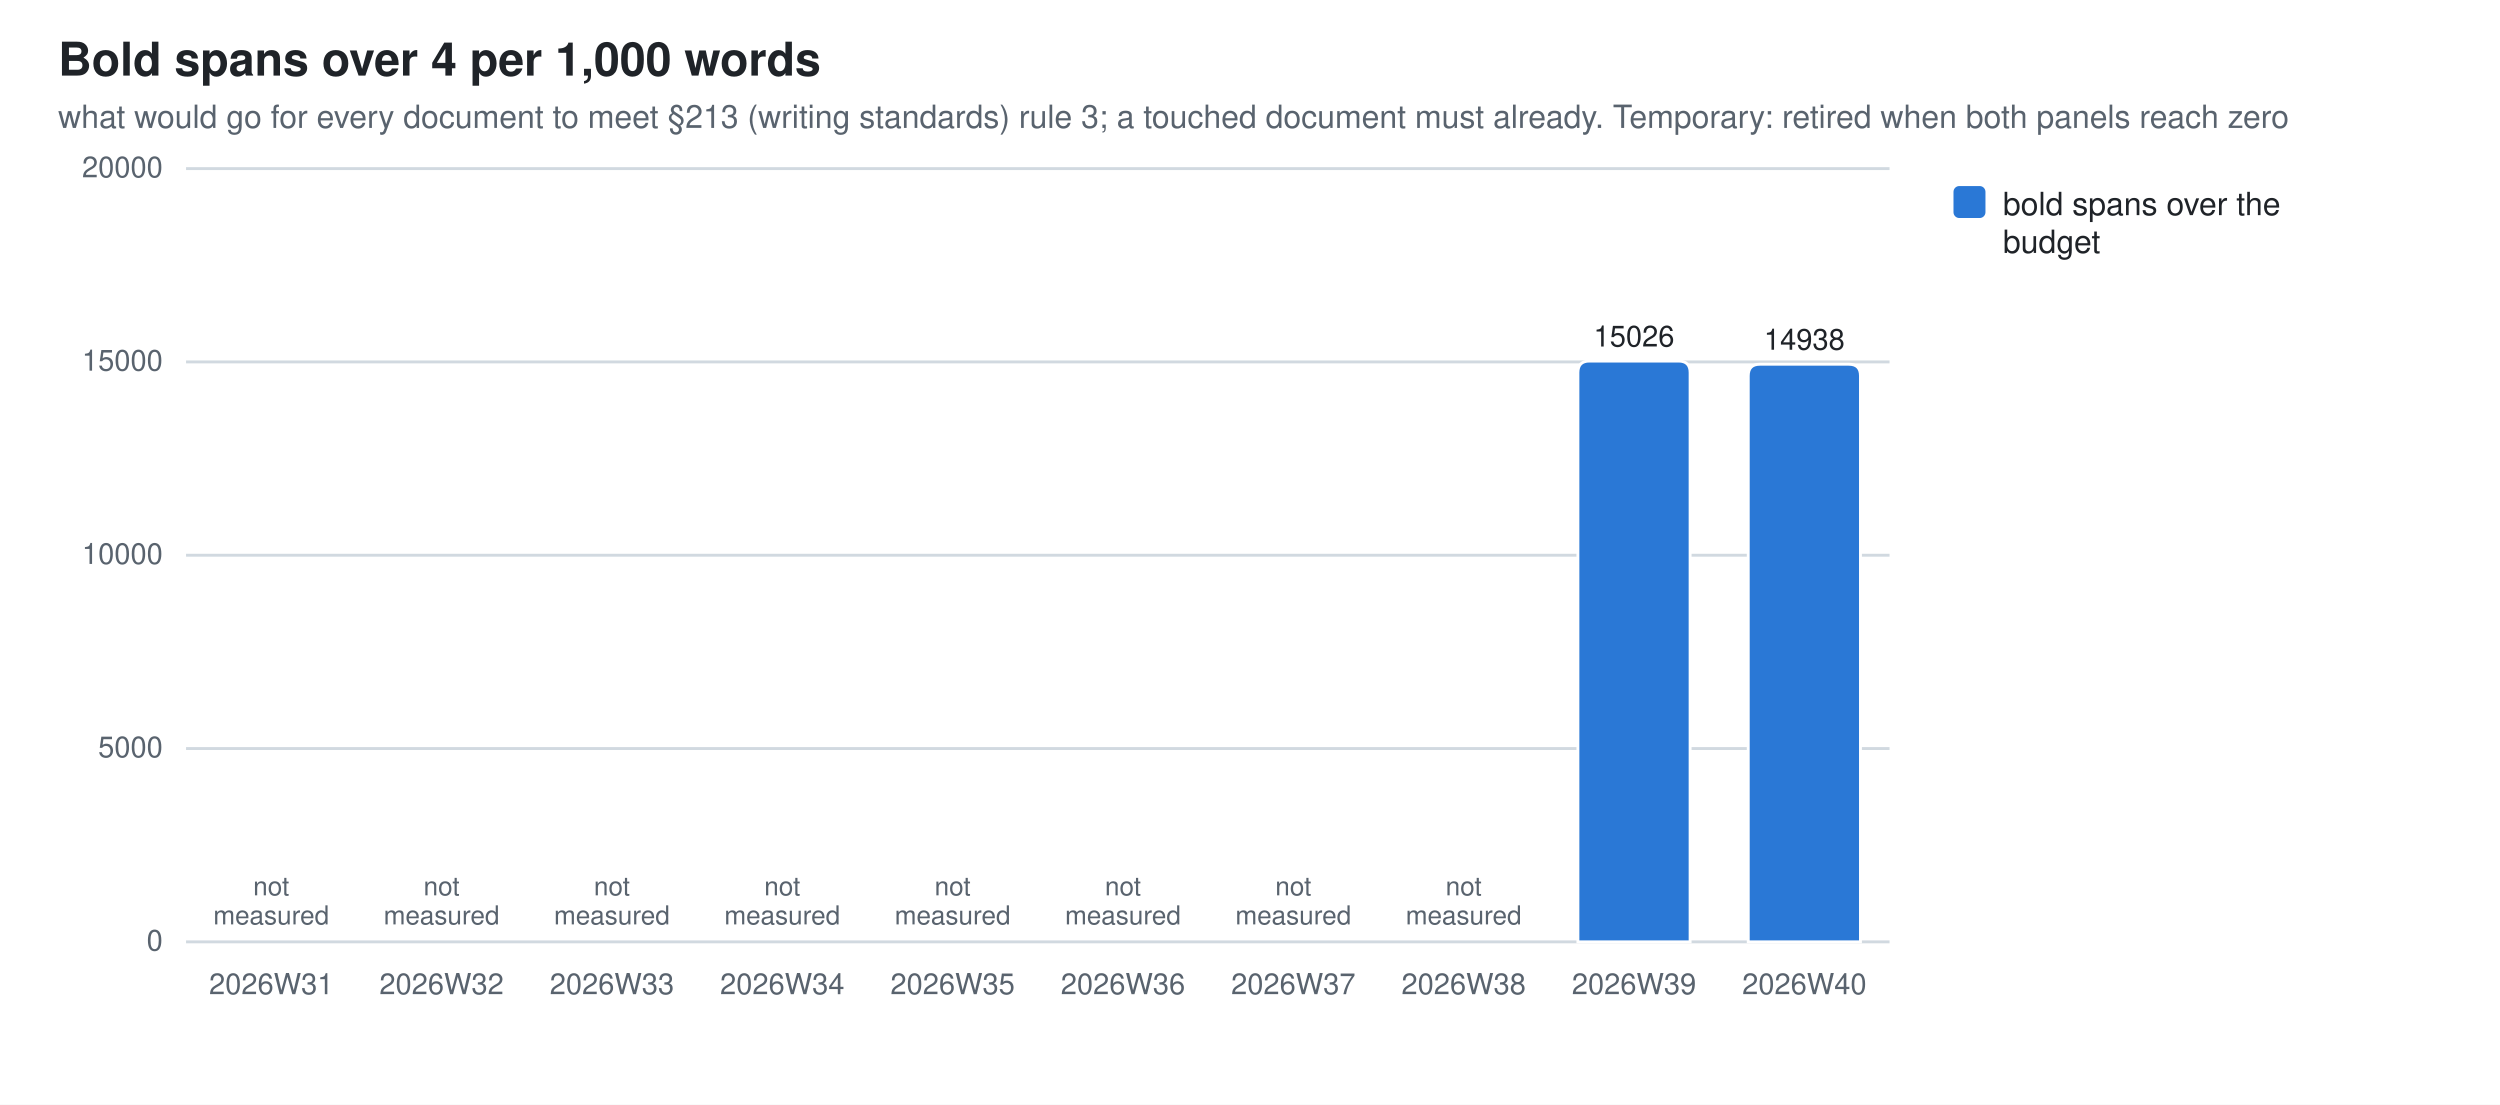
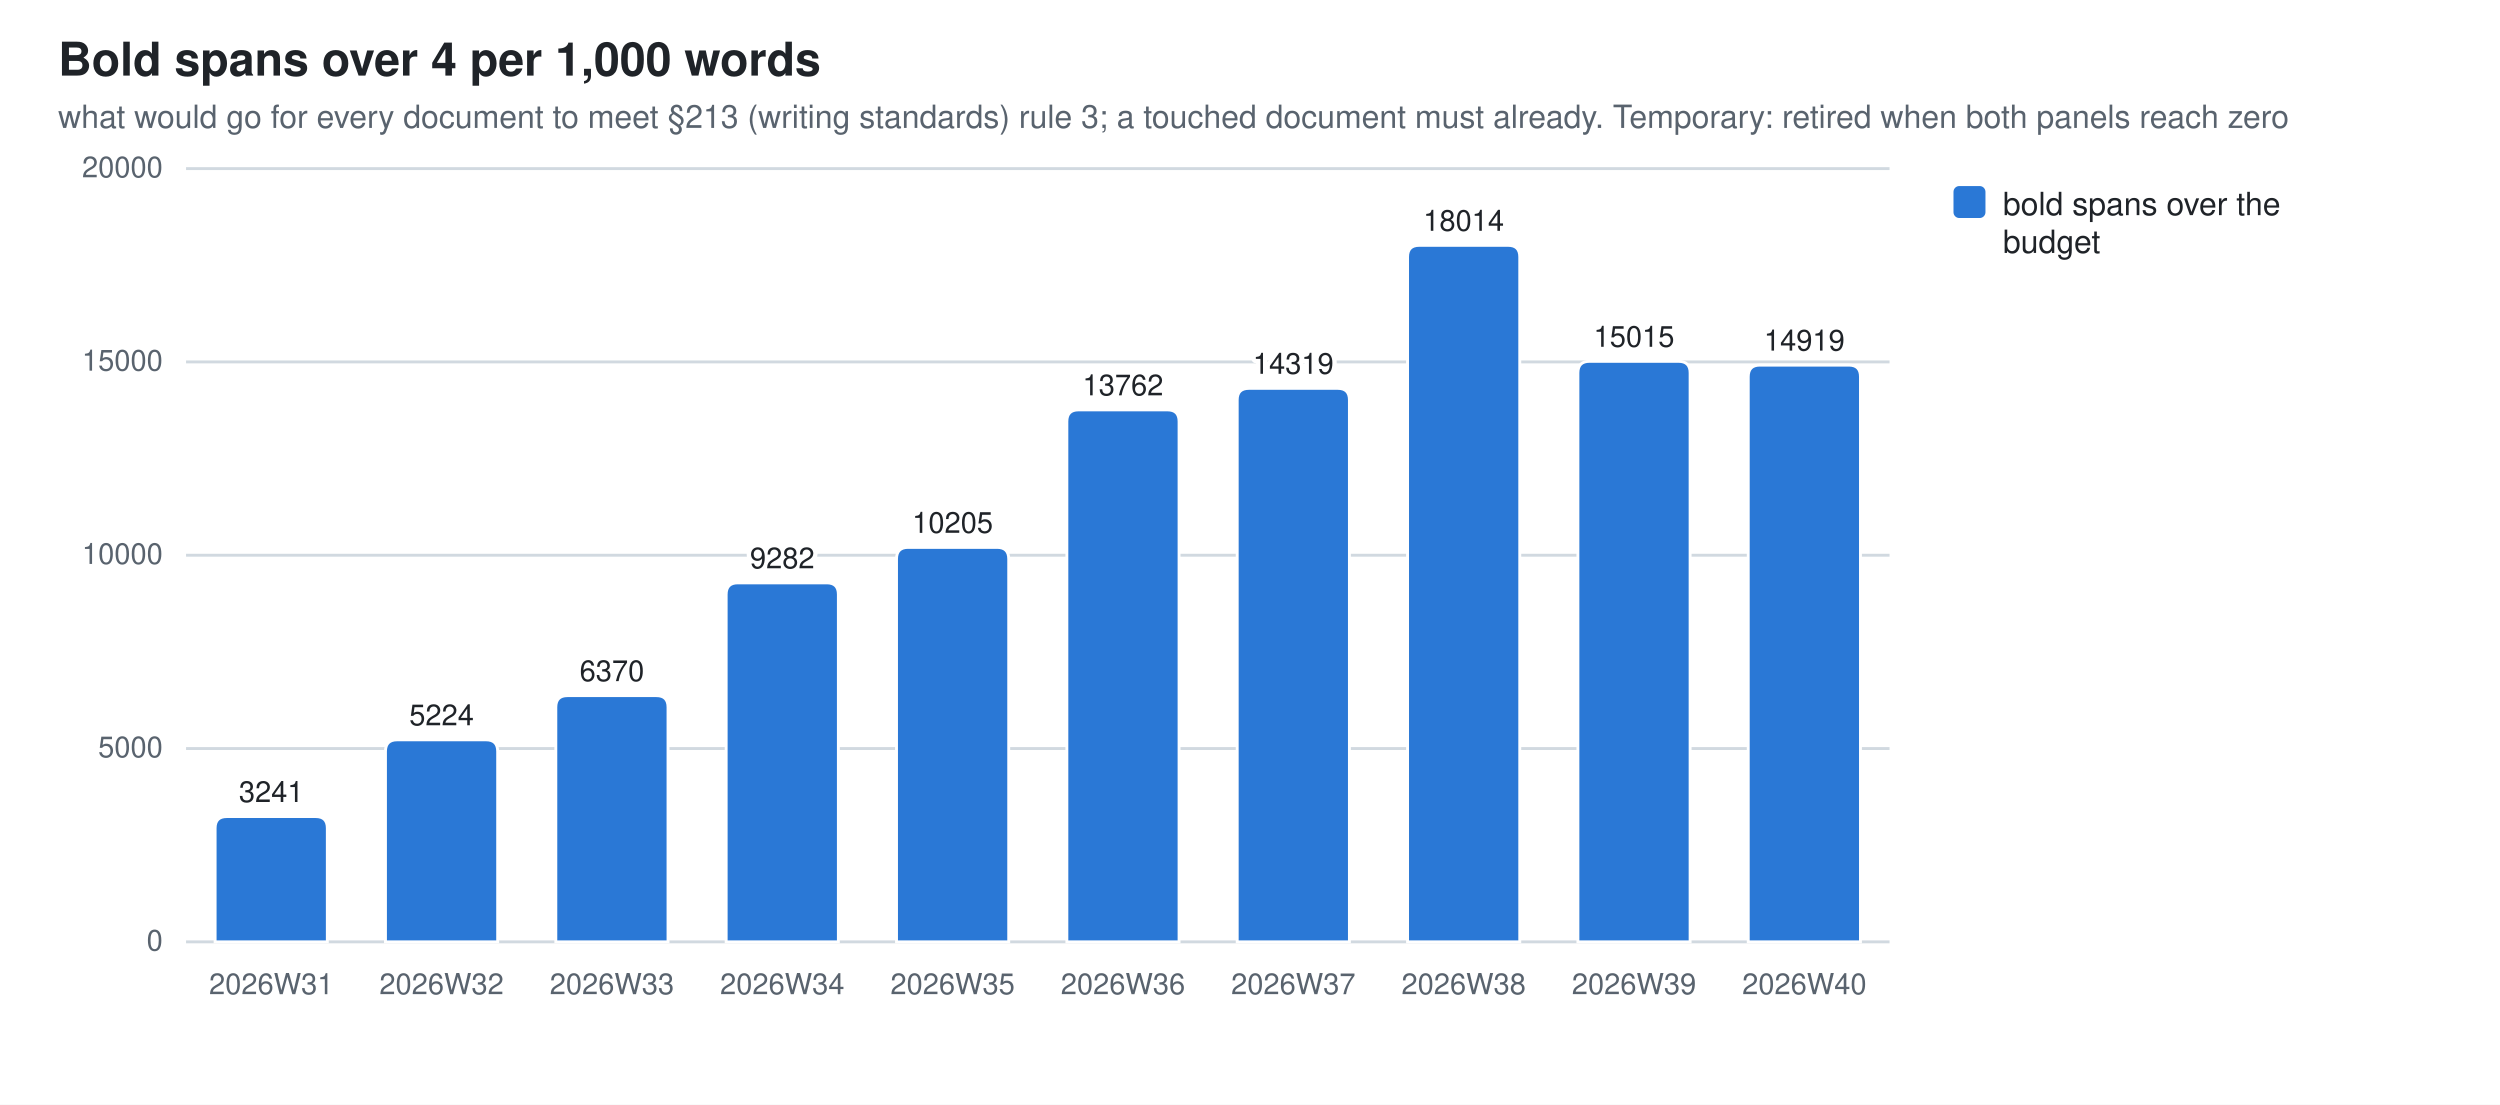
<svg xmlns="http://www.w3.org/2000/svg" width="860" height="380" viewBox="0 0 860 380" role="img" aria-label="Bold spans over 4 per 1,000 words">
  <style>
  .bg{fill:#ffffff} .fg{fill:#1f2328} .mut{fill:#59636e} .grid{stroke:#d1d9e0}
  .seg{stroke:#ffffff;stroke-width:1}
  .val{paint-order:stroke;stroke:#ffffff;stroke-width:3px;stroke-linejoin:round}
-   .s0{fill:#2a78d6}  .s1{fill:#eb6834}  .s2{fill:#1baf7a}  .s3{fill:#eda100}  .s4{fill:#e87ba4}  .s5{fill:#008300}  .s6{fill:#4a3aa7}  .s7{fill:#e34948}
+   .s0{fill:#2a78d6}
  @media (prefers-color-scheme: dark){
    .bg{fill:#0d1117} .fg{fill:#e6edf3} .mut{fill:#9198a1} .grid{stroke:#30363d}
-     .seg{stroke:#0d1117} .val{stroke:#0d1117} .s0{fill:#3987e5} .s1{fill:#d95926} .s2{fill:#199e70} .s3{fill:#c98500} .s4{fill:#d55181} .s5{fill:#008300} .s6{fill:#9085e9} .s7{fill:#e66767}}
+     .seg{stroke:#0d1117} .val{stroke:#0d1117} .s0{fill:#3987e5}}
  text{font-family:-apple-system,BlinkMacSystemFont,"Segoe UI",Helvetica,Arial,sans-serif}
</style>
  <rect class="bg" width="860" height="380" />
  <text class="fg" x="20" y="26" font-size="16" font-weight="600">Bold spans over 4 per 1,000 words</text>
  <text class="mut" x="20" y="44" font-size="11">what would go for every document to meet §213 (writing standards) rule 3; a touched document must already. Temporary: retired when both panels reach zero</text>
  <line class="grid" x1="64" y1="324.0" x2="650.0" y2="324.0" stroke-width="1" />
  <text class="mut" x="56" y="327.0" font-size="10" text-anchor="end">0</text>
  <line class="grid" x1="64" y1="257.5" x2="650.0" y2="257.5" stroke-width="1" />
  <text class="mut" x="56" y="260.5" font-size="10" text-anchor="end">5000</text>
  <line class="grid" x1="64" y1="191.0" x2="650.0" y2="191.0" stroke-width="1" />
  <text class="mut" x="56" y="194.0" font-size="10" text-anchor="end">10000</text>
  <line class="grid" x1="64" y1="124.5" x2="650.0" y2="124.5" stroke-width="1" />
  <text class="mut" x="56" y="127.5" font-size="10" text-anchor="end">15000</text>
  <line class="grid" x1="64" y1="58.0" x2="650.0" y2="58.0" stroke-width="1" />
  <text class="mut" x="56" y="61.0" font-size="10" text-anchor="end">20000</text>
+   <path class="seg s0" d="M74.0,324.0 V284.9 Q74.0,280.9 78.0,280.9 H108.6 Q112.6,280.9 112.6,284.9 V324.0 Z" />
  <text class="mut" x="93.3" y="342" font-size="10" text-anchor="middle">2026W31</text>
-   <text class="mut" x="93.3" y="308.0" font-size="9" text-anchor="middle">not<tspan x="93.3" dy="10">measured</tspan>
-   </text>
+   <text class="fg val" x="93.3" y="275.9" font-size="10" text-anchor="middle">3241</text>
+   <path class="seg s0" d="M132.6,324.0 V258.5 Q132.6,254.5 136.6,254.5 H167.2 Q171.2,254.5 171.2,258.5 V324.0 Z" />
  <text class="mut" x="151.9" y="342" font-size="10" text-anchor="middle">2026W32</text>
-   <text class="mut" x="151.9" y="308.0" font-size="9" text-anchor="middle">not<tspan x="151.9" dy="10">measured</tspan>
-   </text>
+   <text class="fg val" x="151.9" y="249.5" font-size="10" text-anchor="middle">5224</text>
+   <path class="seg s0" d="M191.2,324.0 V243.3 Q191.2,239.3 195.2,239.3 H225.8 Q229.8,239.3 229.8,243.3 V324.0 Z" />
  <text class="mut" x="210.5" y="342" font-size="10" text-anchor="middle">2026W33</text>
-   <text class="mut" x="210.5" y="308.0" font-size="9" text-anchor="middle">not<tspan x="210.5" dy="10">measured</tspan>
-   </text>
+   <text class="fg val" x="210.5" y="234.3" font-size="10" text-anchor="middle">6370</text>
+   <path class="seg s0" d="M249.8,324.0 V204.5 Q249.8,200.5 253.8,200.5 H284.4 Q288.4,200.5 288.4,204.5 V324.0 Z" />
  <text class="mut" x="269.1" y="342" font-size="10" text-anchor="middle">2026W34</text>
-   <text class="mut" x="269.1" y="308.0" font-size="9" text-anchor="middle">not<tspan x="269.1" dy="10">measured</tspan>
-   </text>
+   <text class="fg val" x="269.1" y="195.5" font-size="10" text-anchor="middle">9282</text>
+   <path class="seg s0" d="M308.4,324.0 V192.3 Q308.4,188.3 312.4,188.3 H343.0 Q347.0,188.3 347.0,192.3 V324.0 Z" />
  <text class="mut" x="327.7" y="342" font-size="10" text-anchor="middle">2026W35</text>
-   <text class="mut" x="327.7" y="308.0" font-size="9" text-anchor="middle">not<tspan x="327.7" dy="10">measured</tspan>
-   </text>
+   <text class="fg val" x="327.7" y="183.3" font-size="10" text-anchor="middle">10205</text>
+   <path class="seg s0" d="M367.0,324.0 V145.0 Q367.0,141.0 371.0,141.0 H401.6 Q405.6,141.0 405.6,145.0 V324.0 Z" />
  <text class="mut" x="386.3" y="342" font-size="10" text-anchor="middle">2026W36</text>
-   <text class="mut" x="386.3" y="308.0" font-size="9" text-anchor="middle">not<tspan x="386.3" dy="10">measured</tspan>
-   </text>
+   <text class="fg val" x="386.3" y="136.0" font-size="10" text-anchor="middle">13762</text>
+   <path class="seg s0" d="M425.6,324.0 V137.6 Q425.6,133.6 429.6,133.6 H460.2 Q464.2,133.6 464.2,137.6 V324.0 Z" />
  <text class="mut" x="444.9" y="342" font-size="10" text-anchor="middle">2026W37</text>
-   <text class="mut" x="444.9" y="308.0" font-size="9" text-anchor="middle">not<tspan x="444.9" dy="10">measured</tspan>
-   </text>
+   <text class="fg val" x="444.9" y="128.6" font-size="10" text-anchor="middle">14319</text>
+   <path class="seg s0" d="M484.2,324.0 V88.4 Q484.2,84.4 488.2,84.4 H518.8 Q522.8,84.4 522.8,88.4 V324.0 Z" />
  <text class="mut" x="503.5" y="342" font-size="10" text-anchor="middle">2026W38</text>
-   <text class="mut" x="503.5" y="308.0" font-size="9" text-anchor="middle">not<tspan x="503.5" dy="10">measured</tspan>
-   </text>
-   <path class="seg s0" d="M542.8,324.0 V128.2 Q542.8,124.2 546.8,124.2 H577.4 Q581.4,124.2 581.4,128.2 V324.0 Z" />
+   <text class="fg val" x="503.5" y="79.4" font-size="10" text-anchor="middle">18014</text>
+   <path class="seg s0" d="M542.8,324.0 V128.3 Q542.8,124.3 546.8,124.3 H577.4 Q581.4,124.3 581.4,128.3 V324.0 Z" />
  <text class="mut" x="562.1" y="342" font-size="10" text-anchor="middle">2026W39</text>
-   <text class="fg val" x="562.1" y="119.2" font-size="10" text-anchor="middle">15026</text>
-   <path class="seg s0" d="M601.4,324.0 V129.3 Q601.4,125.3 605.4,125.3 H636.0 Q640.0,125.3 640.0,129.3 V324.0 Z" />
+   <text class="fg val" x="562.1" y="119.3" font-size="10" text-anchor="middle">15015</text>
+   <path class="seg s0" d="M601.4,324.0 V129.6 Q601.4,125.6 605.4,125.6 H636.0 Q640.0,125.6 640.0,129.6 V324.0 Z" />
  <text class="mut" x="620.7" y="342" font-size="10" text-anchor="middle">2026W40</text>
-   <text class="fg val" x="620.7" y="120.3" font-size="10" text-anchor="middle">14938</text>
+   <text class="fg val" x="620.7" y="120.6" font-size="10" text-anchor="middle">14919</text>
  <rect class="s0" x="672" y="64" width="11" height="11" rx="2" />
  <text class="fg" y="74" font-size="11">
    <tspan x="689" dy="0">bold spans over the</tspan>
    <tspan x="689" dy="13">budget</tspan>
  </text>
</svg>
